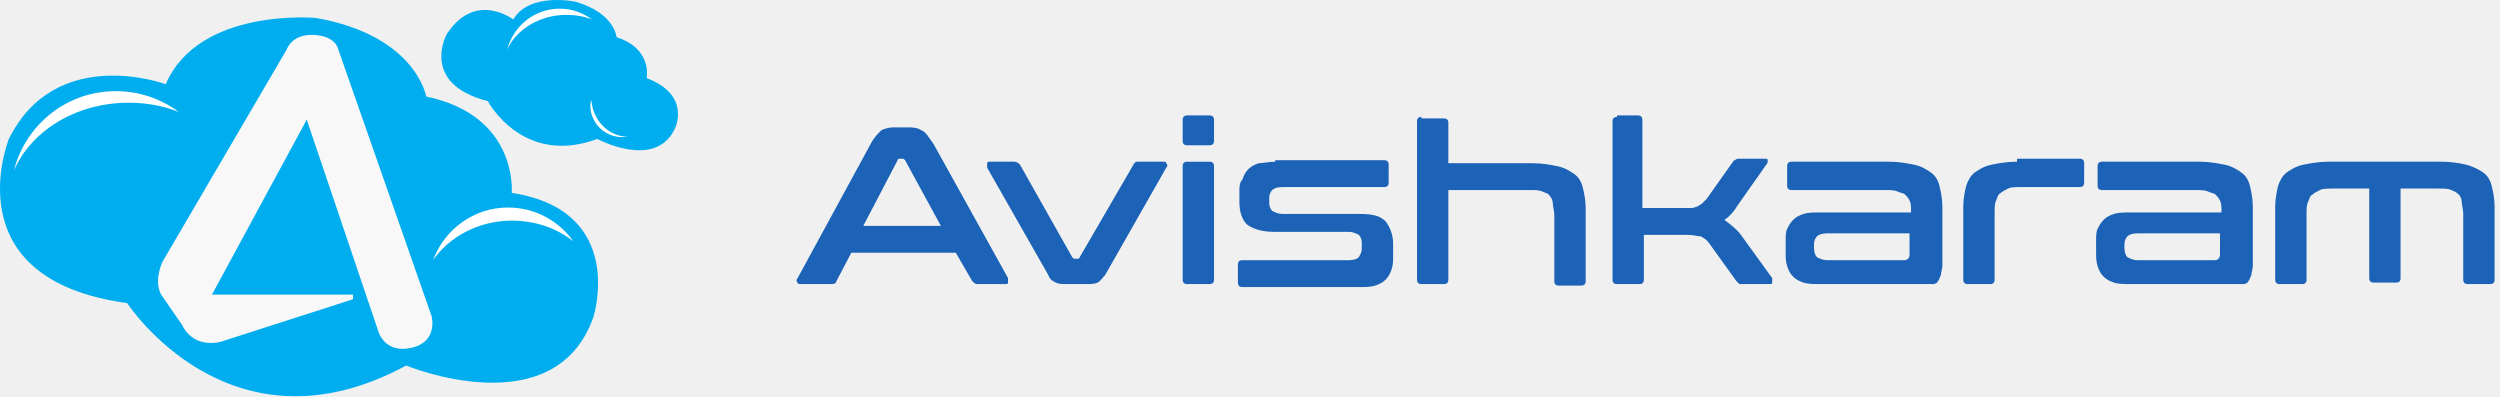
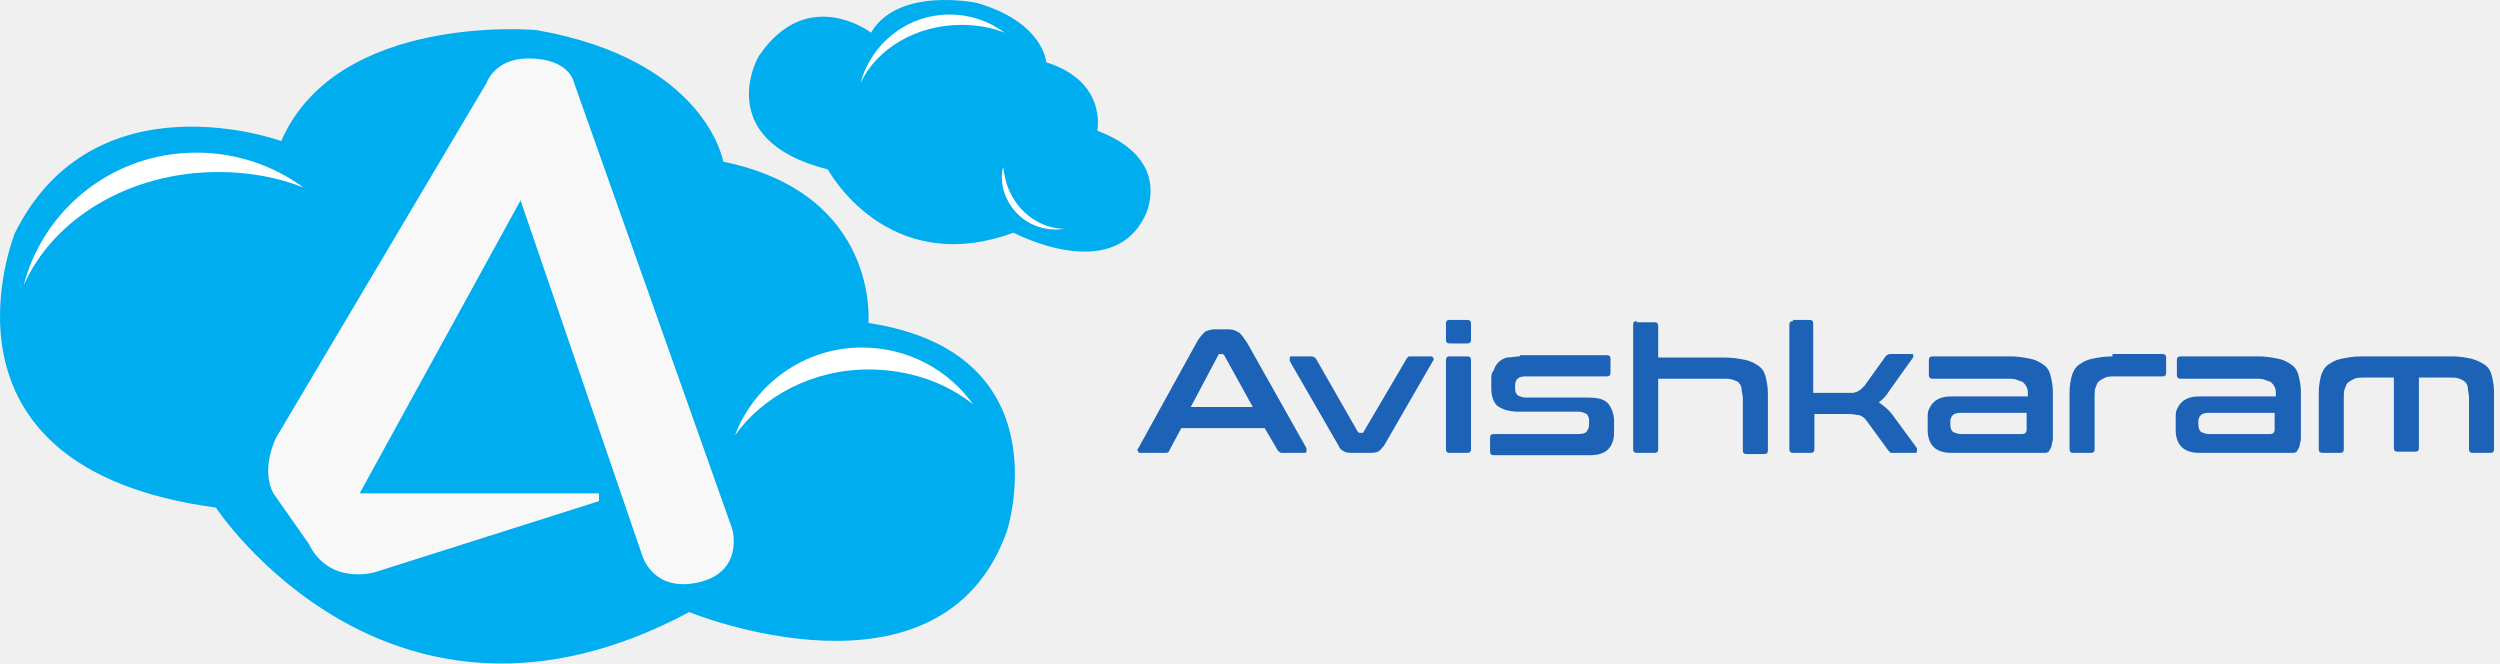
- <svg xmlns="http://www.w3.org/2000/svg" width="265" height="42" fill="none">
-   <path d="M94.672 13.502c-.474 0-.949.158-1.265.316-.317.317-.791.791-1.108 1.424l-7.752 14.239c-.158.158-.158.316 0 .474 0 .159.158.159.475.159h3.164c.316 0 .475-.159.475-.317l1.582-3.006h11.074l1.74 3.006c.159.158.317.317.475.317h3.006c.158 0 .316 0 .316-.159v-.474l-7.91-14.239c-.475-.633-.791-1.265-1.266-1.424-.474-.316-.949-.316-1.582-.316h-1.424zm.475 3.48c0-.158.158-.158.316-.158h.159c.158 0 .158 0 .316.159l3.797 6.96h-8.227l3.639-6.96zm9.809.158c-.158 0-.317 0-.317.159v.474l6.487 11.391c.158.475.474.633.791.791.316.158.633.158 1.266.158h1.898c.475 0 .949 0 1.266-.158.316-.158.474-.474.791-.79l6.486-11.392c.158-.158.158-.316 0-.474 0-.159-.158-.159-.316-.159h-2.69c-.158 0-.316 0-.316.159-.158 0-.158.158-.158.158l-5.696 9.809c0 .158-.158.158-.316.158h-.158c-.159 0-.159 0-.317-.158l-5.537-9.81c-.158-.157-.316-.316-.633-.316h-2.531zm20.883 0c-.316 0-.475.159-.475.475V29.64c0 .316.159.474.475.474h2.373c.316 0 .475-.158.475-.474V17.615c0-.316-.159-.474-.475-.474h-2.373zm0-4.904c-.316 0-.475.158-.475.475v2.215c0 .316.159.474.475.474h2.373c.316 0 .475-.158.475-.474V12.71c0-.317-.159-.475-.475-.475h-2.373zm9.334 4.904c-.633 0-1.266.158-1.74.158-.475.159-.791.317-1.108.633-.316.317-.474.633-.632 1.108-.317.316-.317.79-.317 1.265v1.108c0 1.107.317 1.898.791 2.373.633.474 1.582.79 2.848.79h7.91c.475 0 .791.16 1.108.317.158.159.316.475.316.791v.633c0 .475-.158.633-.316.95-.159.158-.475.316-1.108.316h-11.232c-.317 0-.475.158-.475.474v1.899c0 .316.158.475.475.475h12.34c.633 0 1.265 0 1.74-.159.475-.158.791-.316 1.107-.633.317-.316.475-.632.633-1.107.158-.475.158-.95.158-1.424v-1.265c0-.95-.316-1.74-.791-2.374-.632-.632-1.423-.79-2.847-.79h-8.069c-.474 0-.791-.159-1.107-.317a1.205 1.205 0 01-.317-.791v-.633a1.2 1.2 0 01.317-.79c.158-.16.474-.317 1.107-.317h10.758c.317 0 .475-.159.475-.475v-1.898c0-.317-.158-.475-.475-.475h-11.549v.158zm15.504-4.746c-.316 0-.474.159-.474.475v16.77c0 .316.158.474.474.474h2.374c.316 0 .474-.158.474-.474v-9.493h8.702c.474 0 .949 0 1.265.159.317.158.633.158.791.474.158.158.317.475.317.791 0 .317.158.791.158 1.266v6.961c0 .316.158.475.474.475h2.374c.316 0 .474-.159.474-.475v-7.752c0-.791-.158-1.582-.316-2.215-.158-.633-.475-1.107-.949-1.424-.475-.316-.95-.633-1.741-.79-.791-.16-1.582-.317-2.689-.317h-8.86v-4.272c0-.316-.158-.474-.474-.474h-2.374v-.159zm20.725 0c-.316 0-.474.159-.474.475v16.77c0 .316.158.474.474.474h2.373c.317 0 .475-.158.475-.474v-4.746h4.588c.633 0 1.107.158 1.424.158.316.158.633.316.949.79l2.848 3.956.316.316h3.164c.159 0 .317 0 .317-.158v-.474l-3.323-4.588c-.474-.633-1.107-1.108-1.74-1.582.475-.317.949-.791 1.424-1.582l3.006-4.272c.158-.158.158-.317.158-.475 0-.158-.158-.158-.316-.158h-2.69c-.158 0-.316 0-.474.158-.159 0-.159.159-.317.317l-2.689 3.797-.475.474c-.158.159-.316.159-.475.317-.158 0-.316.158-.632.158h-5.221V12.71c0-.317-.158-.475-.475-.475h-2.215v.158zm18.511 4.746c-.317 0-.475.159-.475.475v2.057c0 .316.158.474.475.474h9.967c.474 0 .949 0 1.265.159.317.158.633.158.791.316.159.158.317.316.475.633.158.316.158.633.158.949v.316h-9.65c-.633 0-1.266 0-1.741.159-.474.158-.791.316-1.107.632-.316.317-.475.633-.633.95-.158.316-.158.79-.158 1.265v1.108c0 .633 0 1.107.158 1.582.158.474.317.79.633 1.107.316.317.633.475 1.107.633.475.158 1.108.158 1.741.158h12.023c.159 0 .475-.158.475-.316.158-.158.158-.317.316-.633 0-.316.159-.633.159-.95v-6.327c0-.791-.159-1.582-.317-2.215-.158-.633-.474-1.108-.949-1.424-.475-.317-.949-.633-1.74-.791-.791-.158-1.582-.317-2.69-.317h-10.283zm3.797 10.442c-.475 0-.791-.158-1.108-.316-.158-.159-.316-.475-.316-.95v-.474c0-.317.158-.633.316-.791.159-.159.475-.317 1.108-.317h8.701v2.057c0 .316 0 .475-.158.633-.158.158-.317.158-.475.158h-8.068zm20.092-10.442c-1.108 0-1.899.159-2.69.317-.791.158-1.265.475-1.74.791-.475.316-.791.95-.949 1.424-.158.633-.317 1.424-.317 2.215v7.752c0 .316.159.475.475.475h2.373c.317 0 .475-.159.475-.475v-7.12c0-.474 0-.949.158-1.265.158-.316.158-.633.475-.791.158-.158.474-.316.791-.475.316-.158.791-.158 1.265-.158h6.329c.316 0 .474-.158.474-.474v-2.057c0-.317-.158-.475-.474-.475h-6.645v.317zm33.065 0c-1.108 0-1.899.159-2.69.317-.791.158-1.265.474-1.74.79-.475.317-.791.95-.949 1.425-.158.633-.317 1.424-.317 2.215v7.752c0 .316.159.474.475.474h2.373c.317 0 .475-.158.475-.474v-6.961c0-.475 0-.95.158-1.266.158-.316.158-.633.475-.791.158-.158.474-.316.791-.475.316-.158.791-.158 1.265-.158h3.955v9.492c0 .317.159.475.475.475h2.373c.317 0 .475-.158.475-.474v-9.493h4.113c.475 0 .949 0 1.266.158.316.159.474.159.791.475.158.158.316.475.316.791 0 .316.158.791.158 1.266v6.96c0 .317.159.475.475.475h2.373c.317 0 .475-.158.475-.474v-7.752c0-.791-.158-1.582-.317-2.215-.158-.633-.474-1.108-.949-1.424a5.838 5.838 0 00-1.74-.791 11.362 11.362 0 00-2.69-.317h-11.865zm-24.047 0c-.317 0-.475.159-.475.475v2.057c0 .316.158.474.475.474h9.967c.474 0 .949 0 1.265.159.317.158.633.158.791.316.159.158.317.316.475.633.158.316.158.633.158.949v.316h-9.65c-.633 0-1.266 0-1.741.159-.474.158-.791.316-1.107.632-.316.317-.475.633-.633.95-.158.316-.158.79-.158 1.265v1.108c0 .633 0 1.107.158 1.582.158.474.317.79.633 1.107.316.317.633.475 1.107.633.475.158 1.108.158 1.741.158h12.023c.159 0 .475-.158.475-.316.158-.158.158-.317.316-.633 0-.316.159-.633.159-.95v-6.327c0-.791-.159-1.582-.317-2.215-.158-.633-.474-1.108-.949-1.424-.475-.317-.949-.633-1.74-.791-.791-.158-1.582-.317-2.69-.317H222.82zm3.797 10.442c-.475 0-.791-.158-1.108-.316-.158-.159-.316-.475-.316-.95v-.474c0-.317.158-.633.316-.791.158-.159.475-.317 1.108-.317h8.701v2.057c0 .316 0 .475-.158.633-.158.158-.317.158-.475.158h-8.068z" fill="#1C63B7" />
-   <path d="M13.481 32.128s10.865 16.746 29.572 6.617c0 0 15.767 6.535 19.851-5.147 0 0 3.594-11.273-8.66-13.152 0 0 .736-8.169-9.067-10.211 0 0-1.062-6.454-11.681-8.333 0 0-12.417-1.143-15.93 7.026 0 0-11.682-4.33-16.665 5.881.082-.081-6.045 14.786 12.58 17.319z" fill="#00ADEF" />
-   <path d="M51.712 10.725s3.676 6.944 11.6 4.003c0 0 6.046 3.267 8.17-.98 0 0 1.96-3.595-2.941-5.474 0 0 .653-3.104-3.186-4.33 0 0-.164-2.532-4.33-3.757 0 0-4.901-1.062-6.617 1.879 0 0-3.92-3.023-6.943 1.388-.082 0-3.105 5.392 4.247 7.27z" fill="#00ADEF" />
-   <path d="M45.75 33.516L35.864 5.252s-.245-1.553-2.86-1.553c-2.124 0-2.614 1.553-2.614 1.553L17.24 27.716s-.98 1.961-.163 3.513l2.206 3.186c1.306 2.696 4.166 1.797 4.166 1.797l13.969-4.493v-.49h-14.95l10.048-18.544 7.597 22.465s.654 2.37 3.513 1.716c2.86-.654 2.124-3.35 2.124-3.35z" fill="#F8F8F8" />
-   <path d="M54.245 23.387c2.532 0 4.82.817 6.535 2.206a8.44 8.44 0 00-6.944-3.595c-3.594 0-6.698 2.288-7.924 5.555 1.716-2.45 4.82-4.166 8.333-4.166zm-40.6-12.499c1.879 0 3.676.327 5.31.98a11.163 11.163 0 00-6.699-2.205c-5.228 0-9.558 3.594-10.783 8.414 1.797-4.166 6.535-7.189 12.172-7.189zm46.4-9.312c.98 0 1.879.163 2.696.49A5.593 5.593 0 0059.31.922c-2.696 0-4.902 1.879-5.555 4.33.98-2.124 3.43-3.676 6.29-3.676zm3.022 10.538c-.245-.49-.326-1.062-.408-1.552a2.988 2.988 0 00.245 2.042 3.345 3.345 0 003.594 1.879c-1.388 0-2.777-.899-3.43-2.37z" fill="#fff" />
+ <svg xmlns="http://www.w3.org/2000/svg" width="211" height="56" fill="none">
+   <g clip-path="url(#clip0)">
+     <path d="M18.216 42.837s14.68 22.329 39.957 8.823c0 0 21.302 8.713 26.821-6.862 0 0 4.857-15.031-11.7-17.537 0 0 .994-10.892-12.252-13.615 0 0-1.434-8.604-15.784-11.11 0 0-16.777-1.524-21.523 9.368 0 0-15.784-5.773-22.517 7.842.11-.109-8.168 19.715 16.998 23.091z" fill="#00ADEF" />
+     <path d="M69.873 14.3s4.967 9.258 15.673 5.337c0 0 8.168 4.357 11.038-1.307 0 0 2.65-4.793-3.973-7.298 0 0 .882-4.139-4.305-5.773 0 0-.22-3.376-5.85-5.01 0 0-6.623-1.416-8.94 2.505 0 0-5.299-4.03-9.383 1.852-.11 0-4.194 7.189 5.74 9.694z" fill="#00ADEF" />
+     <path d="M61.815 44.689L48.459 7.002s-.33-2.07-3.863-2.07c-2.87 0-3.532 2.07-3.532 2.07l-17.77 29.953s-1.325 2.614-.221 4.684l2.98 4.248c1.766 3.594 5.629 2.396 5.629 2.396l18.875-5.99v-.654h-20.2l13.577-24.725 10.265 29.953s.883 3.159 4.746 2.287c3.863-.87 2.87-4.465 2.87-4.465z" fill="#F8F8F8" />
+     <path d="M73.294 31.183c3.422 0 6.513 1.09 8.83 2.941-2.097-2.94-5.518-4.793-9.382-4.793-4.856 0-9.05 3.05-10.706 7.407 2.318-3.267 6.512-5.555 11.258-5.555zM18.436 14.518c2.54 0 4.968.435 7.175 1.307a15.218 15.218 0 00-9.051-2.941c-7.064 0-12.914 4.792-14.57 11.219 2.429-5.555 8.83-9.585 16.447-9.585zM81.131 2.1c1.325 0 2.539.219 3.643.654a7.624 7.624 0 00-4.636-1.525c-3.643 0-6.623 2.506-7.506 5.773 1.325-2.832 4.636-4.901 8.5-4.901zm4.084 14.052c-.331-.654-.441-1.416-.552-2.07-.22.872-.11 1.852.331 2.723.883 1.852 2.87 2.832 4.857 2.506-1.876 0-3.753-1.199-4.636-3.16z" fill="#fff" />
+     <path d="M102.516 27.795c-.302 0-.604.099-.805.198-.201.199-.503.497-.704.894l-4.931 8.938c-.101.099-.101.198 0 .297 0 .1.1.1.301.1h2.013c.201 0 .302-.1.302-.199l1.006-1.887h7.045l1.106 1.887c.102.1.202.199.303.199h1.912c.1 0 .201 0 .201-.1v-.297l-5.032-8.938c-.302-.397-.503-.794-.805-.894-.302-.198-.604-.198-1.006-.198h-.906zm.302 2.184c0-.099.101-.099.201-.099h.101c.1 0 .1 0 .201.1l2.415 4.369h-5.233l2.315-4.37zm6.239.099c-.1 0-.201 0-.201.1v.298l4.126 7.15c.101.298.302.397.503.496.201.1.403.1.806.1h1.207c.302 0 .604 0 .805-.1.201-.1.302-.298.503-.496l4.126-7.15c.101-.1.101-.199 0-.298 0-.1-.1-.1-.201-.1h-1.711c-.1 0-.201 0-.201.1-.1 0-.1.099-.1.099l-3.624 6.157c0 .1-.1.1-.201.1h-.1c-.101 0-.101 0-.202-.1l-3.522-6.157c-.1-.1-.201-.199-.403-.199h-1.61zm13.284 0c-.201 0-.302.1-.302.298v7.548c0 .198.101.298.302.298h1.51c.201 0 .302-.1.302-.298v-7.548c0-.198-.101-.298-.302-.298h-1.51zm0-3.078c-.201 0-.302.1-.302.298v1.39c0 .199.101.298.302.298h1.51c.201 0 .302-.1.302-.298v-1.39c0-.199-.101-.298-.302-.298h-1.51zm5.937 3.078c-.402 0-.805.1-1.106.1-.303.099-.504.198-.705.397-.201.198-.302.397-.402.695-.202.198-.202.496-.202.794v.696c0 .695.202 1.191.503 1.49.403.297 1.007.496 1.812.496h5.031c.303 0 .504.099.705.198.101.1.201.298.201.497v.397c0 .298-.1.397-.201.596-.101.1-.302.199-.705.199h-7.144c-.202 0-.302.099-.302.297v1.192c0 .199.1.298.302.298h7.849c.403 0 .805 0 1.107-.1.302-.099.503-.198.704-.397.202-.198.302-.397.403-.695.1-.298.1-.596.1-.893v-.795a2.42 2.42 0 00-.503-1.49c-.402-.397-.905-.496-1.811-.496h-5.132c-.302 0-.504-.1-.705-.199a.752.752 0 01-.201-.496v-.397c0-.199.1-.398.201-.497.101-.1.302-.198.705-.198h6.843c.201 0 .302-.1.302-.299v-1.191c0-.199-.101-.298-.302-.298h-7.347v.1zm9.862-2.978c-.201 0-.301.099-.301.297v10.527c0 .198.1.298.301.298h1.511c.201 0 .301-.1.301-.298v-5.959h5.535c.302 0 .604 0 .805.1.202.099.403.099.503.297.101.1.202.298.202.497s.1.497.1.794v4.37c0 .199.101.298.302.298h1.51c.201 0 .301-.1.301-.298v-4.866c0-.497-.1-.993-.201-1.39-.1-.398-.302-.695-.603-.894-.302-.199-.604-.397-1.108-.497-.503-.099-1.006-.198-1.71-.198h-5.636v-2.681c0-.2-.1-.298-.301-.298h-1.511v-.1zm13.184 0c-.201 0-.302.099-.302.297v10.527c0 .198.101.298.302.298h1.509c.202 0 .302-.1.302-.298v-2.98h2.919c.402 0 .704.1.905.1.201.1.403.198.604.496l1.812 2.483.201.199h2.012c.101 0 .202 0 .202-.1v-.298l-2.114-2.88c-.301-.397-.704-.695-1.107-.993.303-.198.604-.496.906-.993l1.912-2.68c.101-.1.101-.2.101-.299 0-.1-.101-.1-.201-.1h-1.711c-.101 0-.201 0-.302.1-.101 0-.101.1-.201.199l-1.711 2.383-.302.298c-.101.1-.201.1-.302.199-.101 0-.201.099-.402.099h-3.321v-5.86c0-.198-.101-.297-.302-.297h-1.409v.1zm11.774 2.978c-.201 0-.302.1-.302.298v1.291c0 .199.101.298.302.298h6.34c.302 0 .604 0 .805.1.202.099.403.099.503.198.101.1.202.199.302.397.101.199.101.398.101.596v.199h-6.139c-.402 0-.805 0-1.107.1-.301.098-.503.198-.704.396-.201.199-.302.398-.403.596-.1.199-.1.497-.1.795v.695c0 .397 0 .695.1.993.101.298.202.496.403.695.201.199.403.298.704.397.302.1.705.1 1.107.1h7.648c.101 0 .302-.1.302-.2.101-.098.101-.198.201-.396 0-.199.102-.398.102-.596v-3.972c0-.497-.102-.993-.202-1.39-.101-.398-.302-.696-.604-.895-.302-.198-.603-.397-1.107-.496-.503-.1-1.006-.199-1.711-.199h-6.541zm2.416 6.555c-.303 0-.504-.1-.705-.199-.101-.1-.201-.298-.201-.596v-.298c0-.198.1-.397.201-.496.101-.1.302-.199.705-.199h5.534v1.291c0 .199 0 .298-.1.397-.101.1-.202.1-.302.1h-5.132zm12.78-6.554c-.705 0-1.208.099-1.711.198-.503.1-.805.298-1.107.497-.302.198-.503.596-.603.893-.101.398-.202.894-.202 1.39v4.867c0 .198.101.298.302.298h1.509c.202 0 .303-.1.303-.298v-4.469c0-.298 0-.596.1-.794.101-.199.101-.398.302-.497.101-.1.302-.199.503-.298.201-.1.504-.1.805-.1h4.026c.201 0 .301-.098.301-.297v-1.291c0-.199-.1-.298-.301-.298h-4.227v.199zm21.033-.001c-.705 0-1.208.1-1.711.199-.504.1-.805.298-1.107.496-.302.2-.503.596-.604.894-.1.398-.202.894-.202 1.39v4.867c0 .198.102.297.303.297h1.509c.202 0 .302-.099.302-.297v-4.37c0-.298 0-.596.101-.794.1-.199.1-.398.302-.497.1-.1.301-.198.503-.298.201-.1.503-.1.805-.1h2.515v5.96c0 .198.102.297.303.297h1.509c.202 0 .302-.1.302-.298v-5.958h2.616c.303 0 .604 0 .806.1.201.099.301.099.503.297.1.1.201.298.201.497 0 .198.1.496.1.794v4.37c0 .198.102.297.303.297h1.509c.202 0 .302-.099.302-.297v-4.866c0-.497-.1-.993-.201-1.39-.101-.398-.302-.696-.604-.895a3.74 3.74 0 00-1.107-.496 7.32 7.32 0 00-1.711-.199h-7.547zm-15.297 0c-.201 0-.302.1-.302.298v1.291c0 .199.101.298.302.298h6.34c.302 0 .604 0 .805.1.202.099.403.099.503.198.101.1.202.199.302.397.101.199.101.398.101.596v.199h-6.138c-.403 0-.806 0-1.108.1-.301.098-.503.198-.704.396-.201.199-.302.398-.403.596-.1.199-.1.497-.1.795v.695c0 .397 0 .695.1.993.101.298.202.496.403.695.201.199.403.298.704.397.302.1.705.1 1.108.1h7.647c.101 0 .302-.1.302-.2.101-.098.101-.198.201-.396 0-.199.102-.398.102-.596v-3.972c0-.497-.102-.993-.202-1.39-.101-.398-.302-.696-.604-.895-.302-.198-.603-.397-1.106-.496-.504-.1-1.007-.199-1.712-.199h-6.541zm2.416 6.555c-.302 0-.503-.1-.705-.199-.101-.1-.201-.298-.201-.596v-.298c0-.198.1-.397.201-.496.1-.1.302-.199.705-.199h5.534v1.291c0 .199 0 .298-.1.397-.101.1-.202.1-.302.1h-5.132z" fill="#1C63B7" />
+   </g>
+   <defs>
+     <clipPath id="clip0">
+       <path fill="#fff" d="M0 0h210.545v56H0z" />
+     </clipPath>
+   </defs>
</svg>
